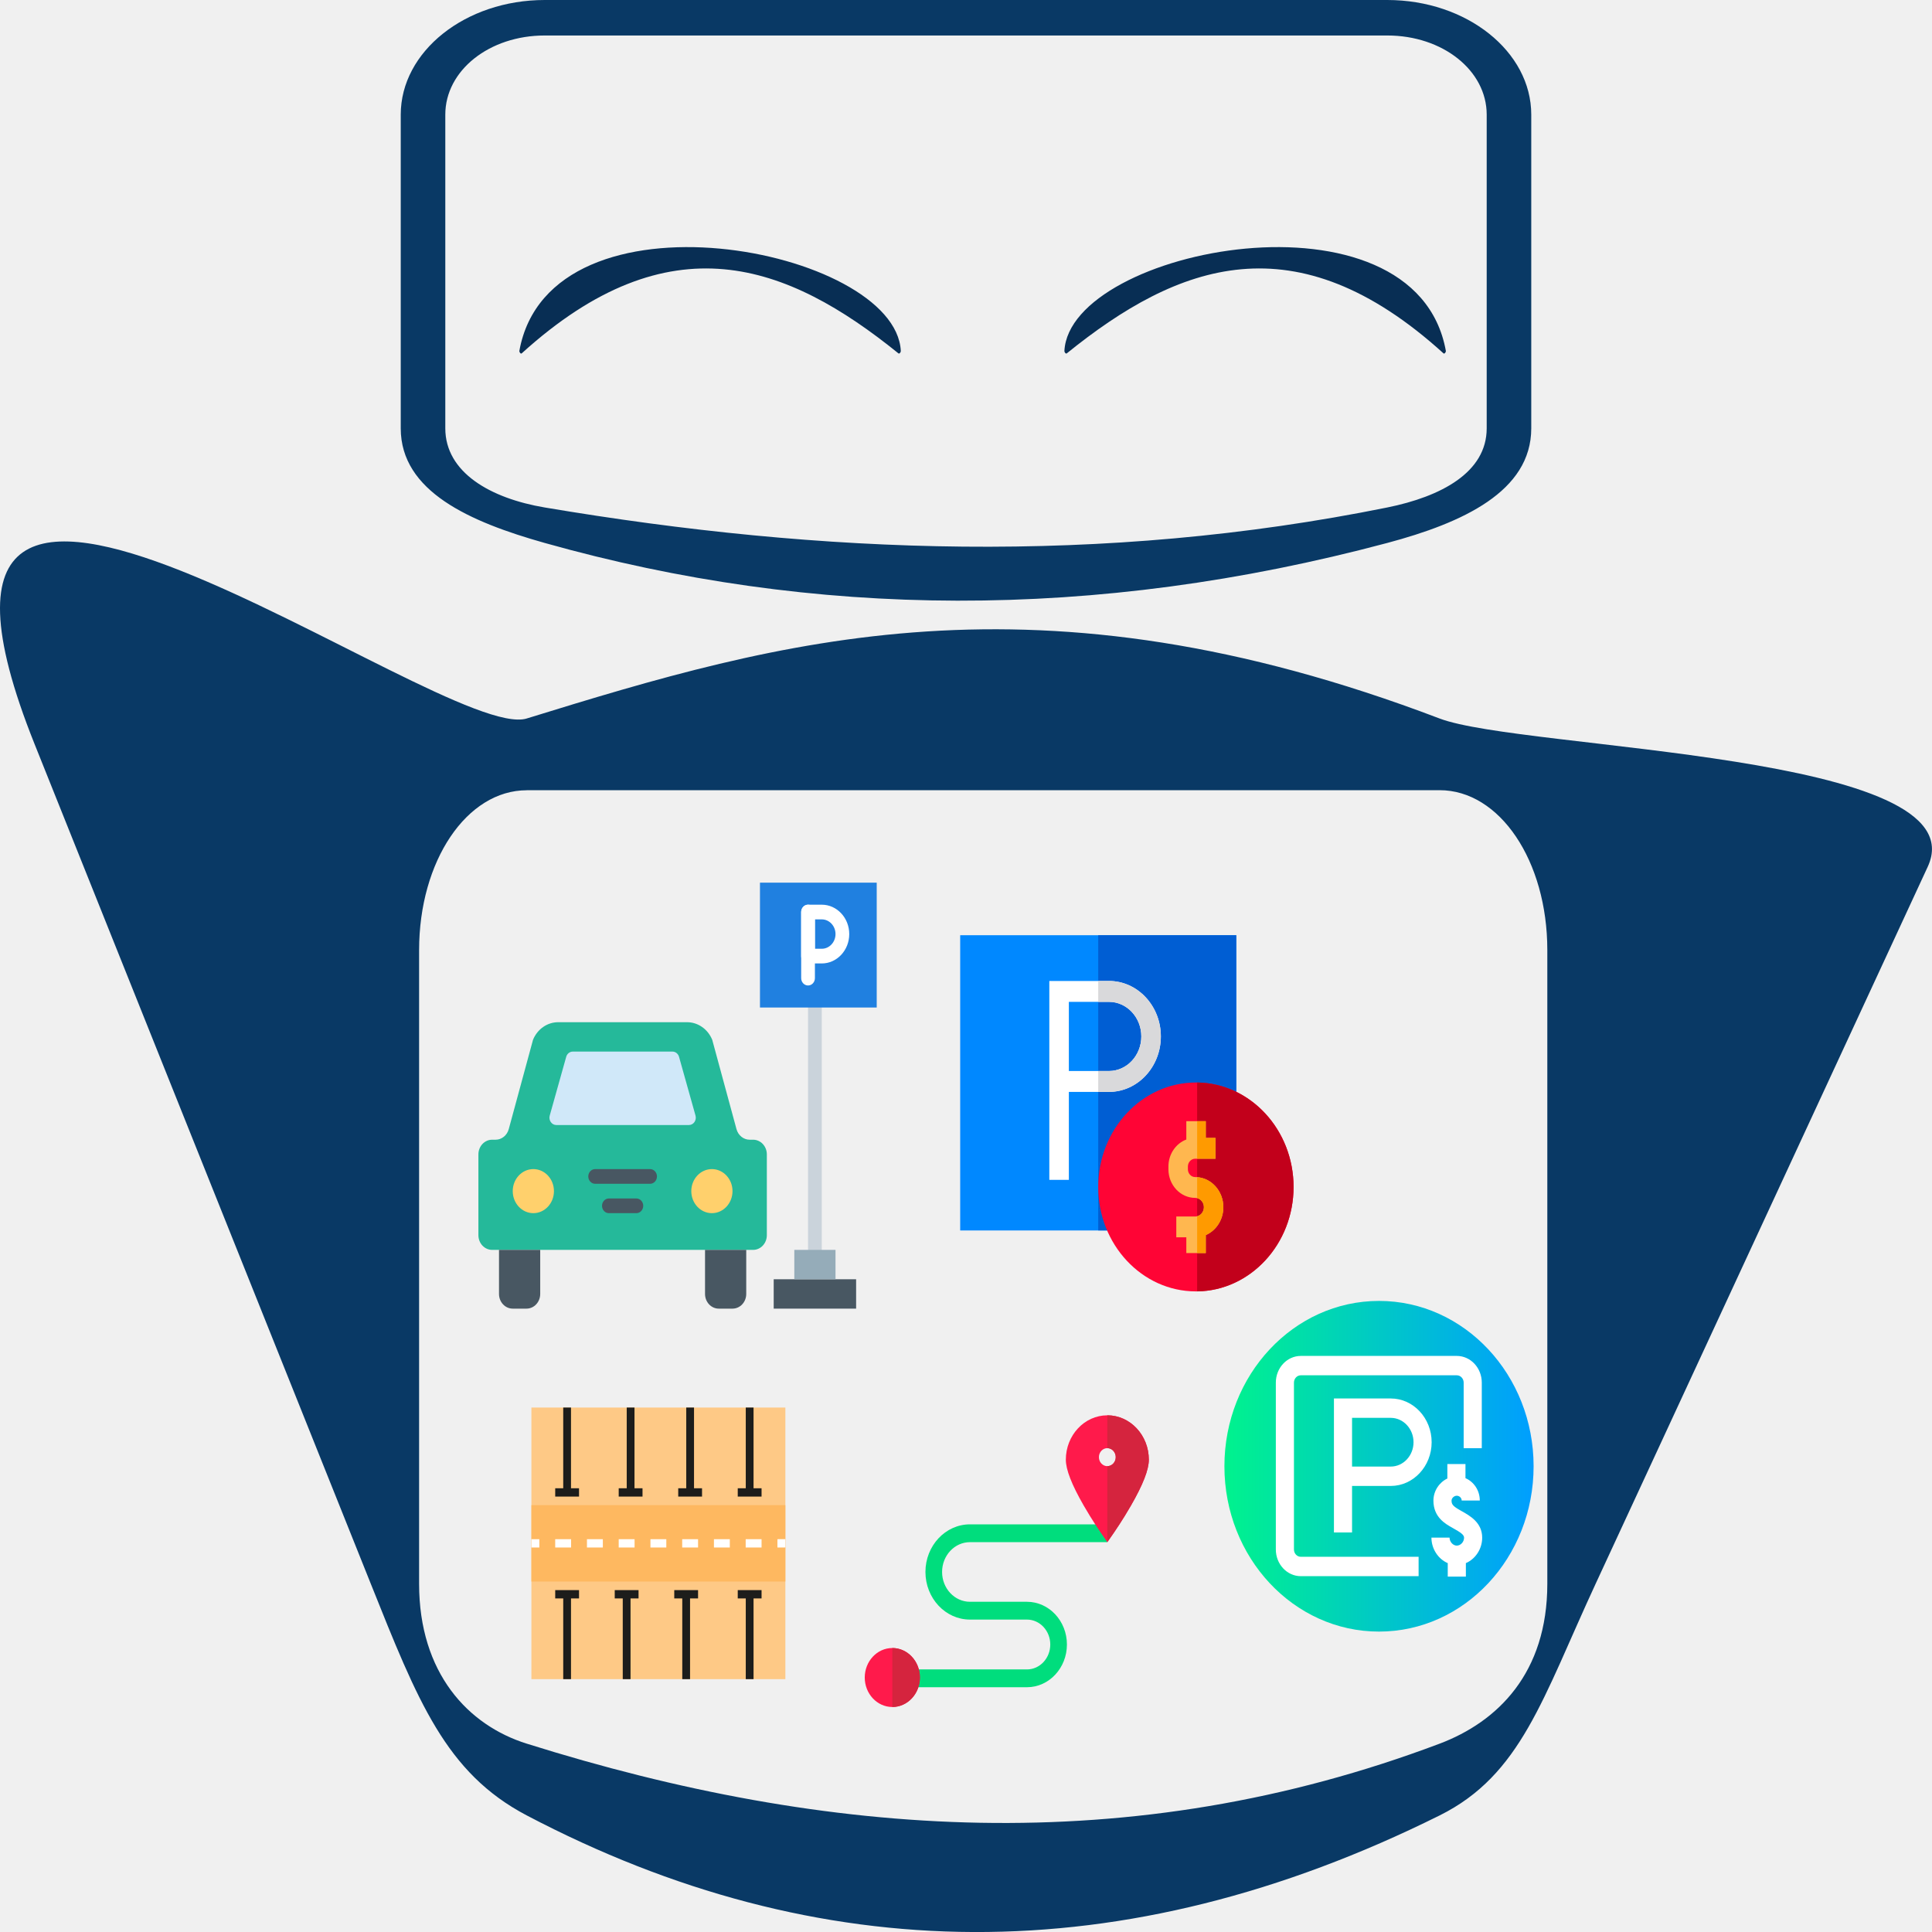
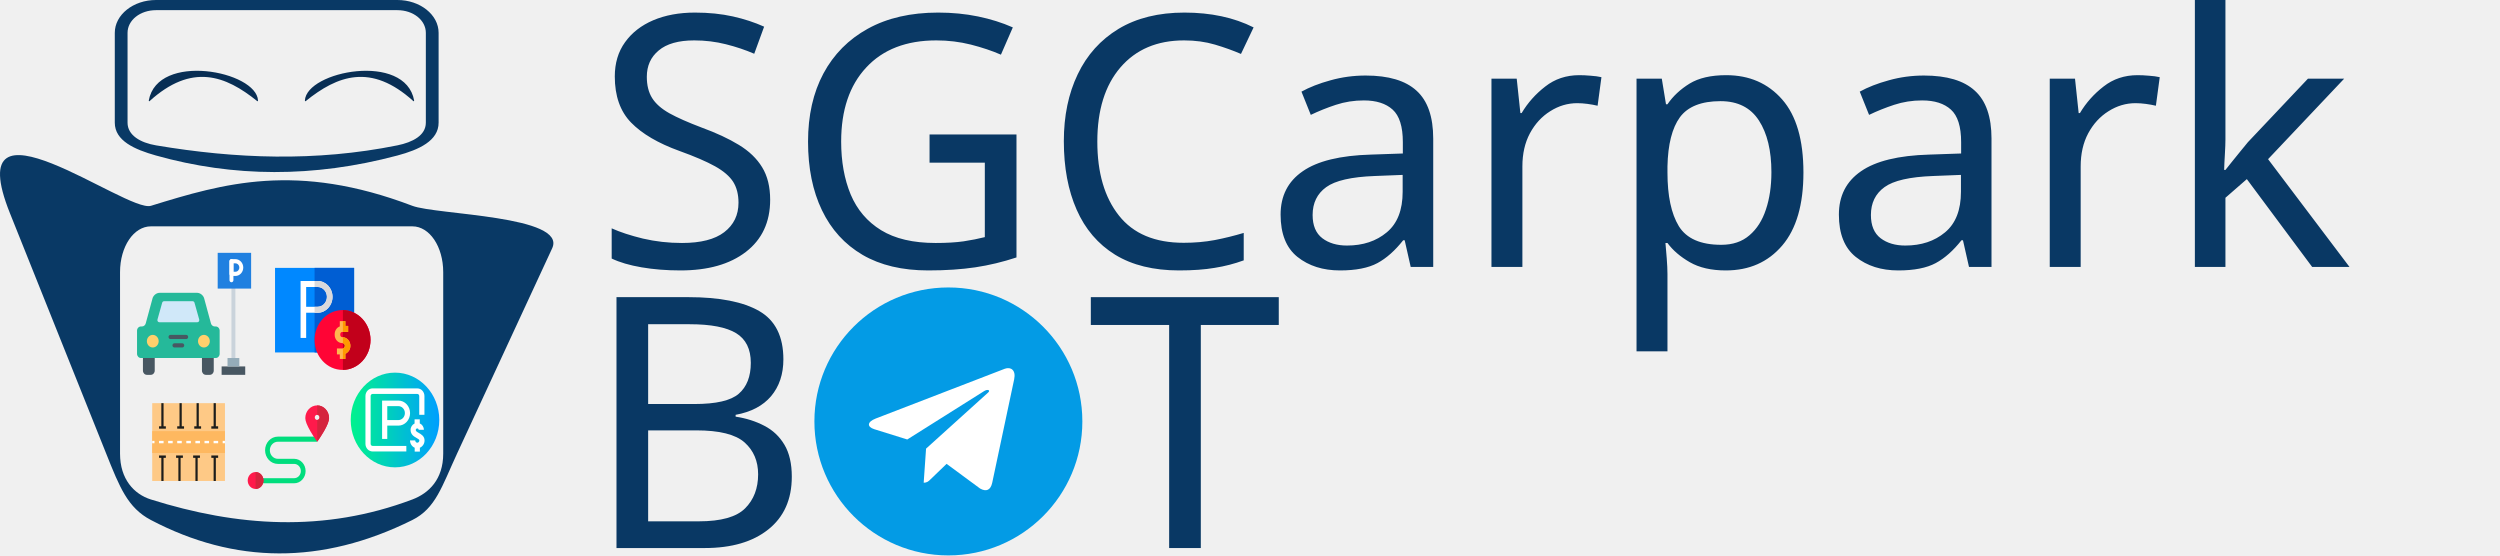
- <svg xmlns="http://www.w3.org/2000/svg" xmlns:xlink="http://www.w3.org/1999/xlink" height="27pt" viewBox="0 -15 27 27" width="27pt" version="1.1" id="svg40">
+ <svg xmlns="http://www.w3.org/2000/svg" xmlns:xlink="http://www.w3.org/1999/xlink" height="47.422pt" viewBox="0 -15 213.455 47.422" width="213.455pt" version="1.1" id="svg40">
  <defs id="defs44">
    <linearGradient id="a" gradientUnits="userSpaceOnUse" x1="0" x2="512" y1="256" y2="256">
      <stop offset="0" stop-color="#00f38d" id="stop1633" />
      <stop offset="1" stop-color="#009eff" id="stop1635" />
    </linearGradient>
    <linearGradient xlink:href="#a" id="linearGradient2486" gradientUnits="userSpaceOnUse" x1="0" y1="256" x2="512" y2="256" />
  </defs>
-   <path id="path2091" d="m 7.362,-4.959 c -1.177,0.363 -9.418,-5.986 -6.879,0.357 L 5.182,7.134 c 0.657,1.641 1.047,2.642 2.18,3.237 4.079,2.142 8.326,2.203 12.757,0 1.14,-0.567 1.439,-1.638 2.18,-3.237 l 4.641,-10.02 c 0.741,-1.599 -5.657,-1.63 -6.822,-2.073 -5.646,-2.149 -9.214,-1.094 -12.757,0 z m 0,1.002 h 12.757 c 0.84,0 1.505,0.988 1.505,2.235 v 8.855 c 0,1.247 -0.692,1.928 -1.505,2.235 -4.317,1.628 -8.557,1.32 -12.757,0 C 6.54,9.111 5.857,8.38 5.857,7.134 v -8.855 c 0,-1.247 0.666,-2.235 1.505,-2.235 z" style="color:#000000;font-style:normal;font-variant:normal;font-weight:normal;font-stretch:normal;font-size:medium;line-height:normal;font-family:sans-serif;font-variant-ligatures:normal;font-variant-position:normal;font-variant-caps:normal;font-variant-numeric:normal;font-variant-alternates:normal;font-feature-settings:normal;text-indent:0;text-align:start;text-decoration:none;text-decoration-line:none;text-decoration-style:solid;text-decoration-color:#000000;letter-spacing:normal;word-spacing:normal;text-transform:none;writing-mode:lr-tb;direction:ltr;text-orientation:mixed;dominant-baseline:auto;baseline-shift:baseline;text-anchor:start;white-space:normal;shape-padding:0;clip-rule:nonzero;display:inline;overflow:visible;visibility:visible;opacity:0.993;isolation:auto;mix-blend-mode:normal;color-interpolation:sRGB;color-interpolation-filters:linearRGB;solid-color:#000000;solid-opacity:1;vector-effect:none;fill:#083864;fill-opacity:1;fill-rule:nonzero;stroke:none;stroke-width:0.822;stroke-linecap:round;stroke-linejoin:miter;stroke-miterlimit:4;stroke-dasharray:none;stroke-dashoffset:0;stroke-opacity:1;paint-order:markers fill stroke;color-rendering:auto;image-rendering:auto;shape-rendering:auto;text-rendering:auto;enable-background:accumulate" />
-   <g id="g2300" transform="matrix(0.00843954,0,0,0.0090256,17.11132,3.18062)">
-     <path d="M 512,256 C 512,397.387 397.387,512 256,512 114.613,512 0,397.387 0,256 0,114.613 114.613,0 256,0 397.387,0 512,114.613 512,256 Z m 0,0" id="path2290" style="fill:url(#linearGradient2486)" />
-     <g id="g2298" style="fill:#ffffff">
-       <path d="M 115.152,384.832 V 126.512 c 0,-6.266 5.094,-11.359 11.359,-11.359 h 258.32 c 6.262,0 11.359,5.094 11.359,11.359 v 101.48 h 30 V 126.512 c 0,-22.809 -18.555,-41.359 -41.359,-41.359 H 126.512 c -22.809,0 -41.359,18.551 -41.359,41.359 v 258.32 c 0,22.805 18.551,41.359 41.359,41.359 h 195.055 v -30 H 126.512 c -6.266,0 -11.359,-5.098 -11.359,-11.359 z m 0,0" id="path2292" />
-       <path d="m 275.441,151.051 h -94.078 v 207.422 h 30 v -71.988 h 64.078 c 37.34,0 67.719,-30.379 67.719,-67.719 0,-37.336 -30.379,-67.715 -67.719,-67.715 z m 0,105.434 h -64.078 v -75.434 h 64.078 c 20.797,0 37.719,16.918 37.719,37.719 0,20.797 -16.922,37.715 -37.719,37.715 z m 0,0" id="path2294" />
-       <path d="m 426.848,366.621 c 0,-23.438 -20.109,-33.922 -34.793,-41.574 l -0.355,-0.184 c -12.676,-6.609 -15.59,-9.527 -15.59,-15.605 0,-3.914 4.207,-7.613 8.656,-7.613 4.406,0 8.129,3.391 8.129,7.406 h 30 c 0,-15.629 -9.82,-29.039 -23.723,-34.625 v -21.895 h -30 v 22.441 c -13.445,5.961 -23.062,19.258 -23.062,34.285 0,25.672 19.859,36.023 31.727,42.207 l 0.352,0.188 c 13.16,6.855 18.66,10.453 18.66,14.969 0,6.531 -5.645,12.262 -12.082,12.262 -6.254,0 -11.953,-5.918 -11.953,-12.414 h -30 c 0,17.703 11.398,33.277 27.02,39.512 v 20.871 h 30 v -20.895 c 15.625,-6.234 27.016,-21.73 27.016,-39.336 z m 0,0" id="path2296" />
+   <g id="g1059" transform="translate(-3.961304,20.25)">
+     <path style="color:#000000;font-style:normal;font-variant:normal;font-weight:normal;font-stretch:normal;font-size:medium;line-height:normal;font-family:sans-serif;font-variant-ligatures:normal;font-variant-position:normal;font-variant-caps:normal;font-variant-numeric:normal;font-variant-alternates:normal;font-feature-settings:normal;text-indent:0;text-align:start;text-decoration:none;text-decoration-line:none;text-decoration-style:solid;text-decoration-color:#000000;letter-spacing:normal;word-spacing:normal;text-transform:none;writing-mode:lr-tb;direction:ltr;text-orientation:mixed;dominant-baseline:auto;baseline-shift:baseline;text-anchor:start;white-space:normal;shape-padding:0;clip-rule:nonzero;display:inline;overflow:visible;visibility:visible;opacity:0.993;isolation:auto;mix-blend-mode:normal;color-interpolation:sRGB;color-interpolation-filters:linearRGB;solid-color:#000000;solid-opacity:1;vector-effect:none;fill:#083864;fill-opacity:1;fill-rule:nonzero;stroke:none;stroke-width:1.439;stroke-linecap:round;stroke-linejoin:miter;stroke-miterlimit:4;stroke-dasharray:none;stroke-dashoffset:0;stroke-opacity:1;paint-order:markers fill stroke;color-rendering:auto;image-rendering:auto;shape-rendering:auto;text-rendering:auto;enable-background:accumulate" d="M 16.845,-17.678 C 14.786,-17.042 0.363,-28.153 4.807,-17.053 L 13.03,3.484 c 1.149,2.871 1.832,4.624 3.815,5.665 7.139,3.748 14.571,3.856 22.324,0 1.994,-0.992 2.519,-2.866 3.815,-5.665 l 8.123,-17.534 c 1.296,-2.798 -9.9,-2.852 -11.938,-3.627 -9.88,-3.76 -16.125,-1.915 -22.324,0 z m 0,1.753 h 22.324 c 1.47,0 2.635,1.729 2.635,3.911 V 3.484 c 0,2.182 -1.21,3.374 -2.635,3.912 -7.554,2.849 -14.974,2.31 -22.324,0 -1.438,-0.452 -2.635,-1.73 -2.635,-3.912 V -12.013 c 0,-2.182 1.165,-3.911 2.635,-3.911 z" id="path2091" />
+     <g transform="matrix(0.01476919,0,0,0.0157948,33.90612,-3.433917)" id="g2300">
+       <path style="fill:url(#linearGradient2486)" id="path2290" d="M 512,256 C 512,397.387 397.387,512 256,512 114.613,512 0,397.387 0,256 0,114.613 114.613,0 256,0 397.387,0 512,114.613 512,256 Z m 0,0" />
+       <g style="fill:#ffffff" id="g2298">
+         <path id="path2292" d="M 115.152,384.832 V 126.512 c 0,-6.266 5.094,-11.359 11.359,-11.359 h 258.32 c 6.262,0 11.359,5.094 11.359,11.359 v 101.48 h 30 V 126.512 c 0,-22.809 -18.555,-41.359 -41.359,-41.359 H 126.512 c -22.809,0 -41.359,18.551 -41.359,41.359 v 258.32 c 0,22.805 18.551,41.359 41.359,41.359 h 195.055 v -30 H 126.512 c -6.266,0 -11.359,-5.098 -11.359,-11.359 z m 0,0" />
+         <path id="path2294" d="m 275.441,151.051 h -94.078 v 207.422 h 30 v -71.988 h 64.078 c 37.34,0 67.719,-30.379 67.719,-67.719 0,-37.336 -30.379,-67.715 -67.719,-67.715 z m 0,105.434 h -64.078 v -75.434 h 64.078 c 20.797,0 37.719,16.918 37.719,37.719 0,20.797 -16.922,37.715 -37.719,37.715 z m 0,0" />
+         <path id="path2296" d="m 426.848,366.621 c 0,-23.438 -20.109,-33.922 -34.793,-41.574 l -0.355,-0.184 c -12.676,-6.609 -15.59,-9.527 -15.59,-15.605 0,-3.914 4.207,-7.613 8.656,-7.613 4.406,0 8.129,3.391 8.129,7.406 h 30 c 0,-15.629 -9.82,-29.039 -23.723,-34.625 v -21.895 h -30 v 22.441 c -13.445,5.961 -23.062,19.258 -23.062,34.285 0,25.672 19.859,36.023 31.727,42.207 l 0.352,0.188 c 13.16,6.855 18.66,10.453 18.66,14.969 0,6.531 -5.645,12.262 -12.082,12.262 -6.254,0 -11.953,-5.918 -11.953,-12.414 h -30 c 0,17.703 11.398,33.277 27.02,39.512 v 20.871 h 30 v -20.895 c 15.625,-6.234 27.016,-21.73 27.016,-39.336 z m 0,0" />
+       </g>
+     </g>
+     <g id="g2338" transform="matrix(0.01935439,0,0,0.02069841,15.66132,-13.66324)">
+       <path id="path2302" d="m 425.222,442.576 c -4.799,0 -8.678,-3.879 -8.678,-8.678 V 147.525 c 0,-4.799 3.879,-8.678 8.678,-8.678 4.799,0 8.678,3.879 8.678,8.678 v 286.373 c 0,4.799 -3.879,8.678 -8.678,8.678 z" style="fill:#cad3db" />
+       <path id="path2304" d="m 347.12,303.729 h -4.322 c -7.723,0 -14.518,-5.103 -16.67,-12.514 L 295.477,185.682 c -5.528,-12.635 -18.015,-20.801 -31.805,-20.801 H 100.805 c -13.789,0 -26.277,8.166 -31.805,20.801 L 38.35,291.215 c -2.152,7.411 -8.947,12.514 -16.67,12.514 h -4.322 c -9.589,0 -17.356,7.767 -17.356,17.356 v 95.458 c 0,9.589 7.767,17.356 17.356,17.356 H 347.12 c 9.589,0 17.356,-7.767 17.356,-17.356 v -95.458 c 0,-9.589 -7.766,-17.356 -17.356,-17.356" style="fill:#25b99a" />
+       <g id="g2310">
+         <path id="path2306" d="M 60.748,503.322 H 43.392 c -9.589,0 -17.356,-7.767 -17.356,-17.356 v -52.068 h 52.068 v 52.068 c -0.001,9.589 -7.767,17.356 -17.356,17.356" style="fill:#485762" />
+         <path id="path2308" d="M 321.086,503.322 H 303.73 c -9.589,0 -17.356,-7.767 -17.356,-17.356 v -52.068 h 52.068 v 52.068 c 0,9.589 -7.766,17.356 -17.356,17.356" style="fill:#485762" />
+       </g>
+       <g id="g2316">
+         <path id="path2312" d="m 95.459,364.475 c 0,14.379 -11.655,26.034 -26.034,26.034 -14.379,0 -26.034,-11.655 -26.034,-26.034 0,-14.379 11.655,-26.034 26.034,-26.034 14.379,0 26.034,11.654 26.034,26.034" style="fill:#ffd06c" />
+         <path id="path2314" d="m 321.086,364.475 c 0,14.379 -11.655,26.034 -26.034,26.034 -14.379,0 -26.034,-11.655 -26.034,-26.034 0,-14.379 11.655,-26.034 26.034,-26.034 14.38,0 26.034,11.654 26.034,26.034" style="fill:#ffd06c" />
+       </g>
+       <g id="g2322">
+         <path id="path2318" d="m 199.595,390.508 h -34.712 c -4.799,0 -8.678,-3.879 -8.678,-8.678 0,-4.799 3.879,-8.678 8.678,-8.678 h 34.712 c 4.799,0 8.678,3.879 8.678,8.678 0,4.799 -3.879,8.678 -8.678,8.678" style="fill:#485762" />
+         <path id="path2320" d="m 216.951,355.797 h -69.424 c -4.799,0 -8.678,-3.879 -8.678,-8.678 0,-4.799 3.879,-8.678 8.678,-8.678 h 69.424 c 4.799,0 8.678,3.879 8.678,8.678 0,4.799 -3.879,8.678 -8.678,8.678" style="fill:#485762" />
+       </g>
+       <path id="path2324" d="M 266.033,286.373 H 98.445 c -5.814,0 -9.98,-5.606 -8.313,-11.169 l 20.827,-69.424 c 1.102,-3.671 4.478,-6.187 8.313,-6.187 h 125.935 c 3.836,0 7.211,2.517 8.313,6.187 l 20.827,69.424 c 1.666,5.563 -2.499,11.169 -8.314,11.169" style="fill:#d0e8f9" />
+       <polygon id="polygon2326" points="373.151,503.322 477.286,503.322 477.286,468.61 373.151,468.61 " style="fill:#485762" />
+       <polygon id="polygon2328" points="399.185,468.61 451.253,468.61 451.253,433.898 399.185,433.898 " style="fill:#95acb9" />
+       <polygon id="polygon2330" points="355.795,147.525 503.32,147.525 503.32,0 355.795,0 " style="fill:#2080e0" />
+       <g id="g2336">
+         <path id="path2332" d="m 416.544,121.492 c -4.799,0 -8.678,-3.879 -8.678,-8.678 V 34.712 c 0,-4.799 3.879,-8.678 8.678,-8.678 4.799,0 8.678,3.879 8.678,8.678 v 78.102 c 0,4.798 -3.879,8.678 -8.678,8.678" style="fill:#ffffff" />
+         <path id="path2334" d="m 425.222,78.102 h 8.678 c 9.572,0 17.356,-7.784 17.356,-17.356 0,-9.572 -7.784,-17.356 -17.356,-17.356 h -8.678 z m 8.678,17.356 h -17.356 c -4.799,0 -8.678,-3.879 -8.678,-8.678 V 34.712 c 0,-4.799 3.879,-8.678 8.678,-8.678 H 433.9 c 19.144,0 34.712,15.568 34.712,34.712 0,19.144 -15.568,34.712 -34.712,34.712 z" style="fill:#ffffff" />
+       </g>
+     </g>
+     <g id="g2382" transform="matrix(0.01213168,0,0,0.01297415,16.95759,-0.8263289)">
+       <rect y="0.003" style="fill:#fec986" width="511.973" height="511.973" id="rect2340" x="0" />
+       <rect y="183.992" style="fill:#feb860" width="511.973" height="143.993" id="rect2342" x="0" />
+       <g id="g2360">
+         <polygon style="fill:#1d1d1b" points="415.981,344.151 415.981,359.824 432.143,359.824 432.143,511.98 447.816,511.98 447.816,359.824 463.979,359.824 463.979,344.151 " id="polygon2344" />
+         <polygon style="fill:#1d1d1b" points="304.149,359.824 304.149,511.98 319.822,511.98 319.822,359.824 335.984,359.824 335.984,344.151 287.986,344.151 287.986,359.824 " id="polygon2346" />
+         <polygon style="fill:#1d1d1b" points="184.155,359.824 184.155,511.98 199.828,511.98 199.828,359.824 215.99,359.824 215.99,344.151 167.992,344.151 167.992,359.824 " id="polygon2348" />
+         <polygon style="fill:#1d1d1b" points="64.16,359.824 64.16,511.98 79.833,511.98 79.833,359.824 95.996,359.824 95.996,344.151 47.998,344.151 47.998,359.824 " id="polygon2350" />
+         <polygon style="fill:#1d1d1b" points="64.16,0.003 64.16,152.16 47.998,152.16 47.998,167.833 95.996,167.833 95.996,152.16 79.833,152.16 79.833,0.003 " id="polygon2352" />
+         <polygon style="fill:#1d1d1b" points="192.154,0.003 192.154,152.16 175.992,152.16 175.992,167.833 223.99,167.833 223.99,152.16 207.827,152.16 207.827,0.003 " id="polygon2354" />
+         <polygon style="fill:#1d1d1b" points="312.149,0.003 312.149,152.16 295.986,152.16 295.986,167.833 343.984,167.833 343.984,152.16 327.822,152.16 327.822,0.003 " id="polygon2356" />
+         <polygon style="fill:#1d1d1b" points="447.816,152.16 447.816,0.003 432.143,0.003 432.143,152.16 415.981,152.16 415.981,167.833 463.978,167.833 463.978,152.16 " id="polygon2358" />
+       </g>
+       <g id="g2380">
+         <rect y="248.158" style="fill:#ffffff" width="15.999" height="15.673" id="rect2362" x="0" />
+         <rect x="47.998" y="248.158" style="fill:#ffffff" width="31.999" height="15.673" id="rect2364" />
+         <rect x="111.999" y="248.158" style="fill:#ffffff" width="31.999" height="15.673" id="rect2366" />
+         <rect x="175.997" y="248.158" style="fill:#ffffff" width="31.999" height="15.673" id="rect2368" />
+         <rect x="239.984" y="248.158" style="fill:#ffffff" width="31.999" height="15.673" id="rect2370" />
+         <rect x="303.982" y="248.158" style="fill:#ffffff" width="31.999" height="15.673" id="rect2372" />
+         <rect x="367.98" y="248.158" style="fill:#ffffff" width="31.999" height="15.673" id="rect2374" />
+         <rect x="431.978" y="248.158" style="fill:#ffffff" width="31.999" height="15.673" id="rect2376" />
+         <rect x="496.125" y="247.964" transform="matrix(-0.0029,-1,1,-0.0029,249.461,760.6649)" style="fill:#ffffff" width="15.673" height="15.999" id="rect2378" />
+       </g>
+     </g>
+     <g id="g2434" transform="matrix(0.01592411,0,0,0.01702992,27.4441,-12.38207)">
+       <rect y="0.25" style="fill:#0088ff" width="424" height="424" id="rect2384" x="0" />
+       <rect x="212" y="0.25" style="fill:#005ed3" width="212" height="424" id="rect2386" />
+       <path style="fill:#ffffff" d="M 228.54,65.95 H 136.9 v 285.6 h 30 v -126.3 h 61.64 c 43.92,0 79.65,-35.73 79.65,-79.65 0,-43.92 -35.73,-79.65 -79.65,-79.65 z m 0,129.3 H 166.9 v -99.3 h 61.64 c 27.38,0 49.65,22.27 49.65,49.65 0,27.38 -22.27,49.65 -49.65,49.65 z" id="path2388" />
+       <path style="fill:#d9d9db" d="m 308.19,145.6 c 0,43.92 -35.73,79.65 -79.65,79.65 H 212 v -30 h 16.54 c 27.38,0 49.65,-22.27 49.65,-49.65 0,-27.38 -22.27,-49.65 -49.65,-49.65 H 212 v -30 h 16.54 c 43.92,0 79.65,35.73 79.65,79.65 z" id="path2390" />
+       <path style="fill:#ff0435" d="m 512,361.75 c 0,82.077 -66.249,148.963 -148.086,149.99 -0.638,0.01 -1.276,0.01 -1.914,0.01 -82.714,0 -150,-67.286 -150,-150 0,-82.714 67.286,-150 150,-150 0.638,0 1.276,0 1.914,0.01 C 445.751,212.787 512,279.673 512,361.75 Z" id="path2392" />
+       <path style="fill:#c2001b" d="m 512,361.75 c 0,82.077 -66.249,148.963 -148.086,149.99 V 211.76 C 445.751,212.787 512,279.673 512,361.75 Z" id="path2394" />
+       <path style="fill:#ffb74f" d="m 404.189,390.833 c 0,18.1 -11.173,33.628 -26.99,40.066 v 25.804 h -29.9 V 434.088 H 331.9 v -29.9 h 29.043 c 1.027,0 2.013,-0.12 2.97,-0.339 5.93,-1.355 10.376,-6.678 10.376,-13.017 0,-6.339 -4.445,-11.661 -10.376,-13.007 -0.957,-0.219 -1.943,-0.339 -2.97,-0.339 -22.684,0 -41.133,-18.458 -41.133,-41.143 v -3.887 c 0,-17.9 11.492,-33.16 27.488,-38.801 v -26.332 h 29.9 v 24 h 14.9 v 29.9 h -31.156 c -6.199,0 -11.233,5.033 -11.233,11.233 v 3.887 c 0,6.199 5.033,11.242 11.233,11.242 0.997,0 1.993,0.03 2.97,0.109 22.467,1.528 40.277,20.285 40.277,43.139 z" id="path2396" />
+       <g id="g2402">
+         <polygon style="fill:#ff9a00" points="392.1,291.325 392.1,321.225 363.914,321.225 363.914,267.325 377.199,267.325 377.199,291.325 " id="polygon2398" />
+         <path style="fill:#ff9a00" d="m 404.189,390.833 c 0,18.1 -11.173,33.628 -26.99,40.066 v 25.804 H 363.913 V 403.85 c 5.93,-1.355 10.376,-6.678 10.376,-13.017 0,-6.339 -4.445,-11.661 -10.376,-13.007 v -30.13 c 22.466,1.526 40.276,20.283 40.276,43.137 z" id="path2400" />
+       </g>
+       <g id="g2404" />
+       <g id="g2406" />
+       <g id="g2408" />
+       <g id="g2410" />
+       <g id="g2412" />
+       <g id="g2414" />
+       <g id="g2416" />
+       <g id="g2418" />
+       <g id="g2420" />
+       <g id="g2422" />
+       <g id="g2424" />
+       <g id="g2426" />
+       <g id="g2428" />
+       <g id="g2430" />
+       <g id="g2432" />
+     </g>
+     <g id="g2476" transform="matrix(0.01356974,0,0,0.01451207,25.11004,-0.7845564)">
+       <path style="fill:#00dd7d" d="M 292.377,468.453 H 84.405 v -30 h 207.972 c 23.157,0 41.997,-18.84 41.997,-41.998 0,-23.157 -18.84,-41.997 -41.997,-41.997 H 189.632 c -44.248,0 -80.247,-35.998 -80.247,-80.246 0,-44.248 35.999,-80.247 80.247,-80.247 h 247.574 v 30 H 189.632 c -27.706,0 -50.247,22.541 -50.247,50.247 0,27.706 22.54,50.246 50.247,50.246 h 102.745 c 39.699,0 71.997,32.298 71.997,71.997 0,39.7 -32.298,71.998 -71.997,71.998 z" id="path2436" />
+       <path style="fill:#ff1a4b" d="m 99.41,452.085 c 0,27.4 -22.3,49.7 -49.71,49.7 -27.41,0 -49.7,-22.3 -49.7,-49.7 0,-27.41 22.29,-49.71 49.7,-49.71 27.41,0 49.71,22.3 49.71,49.71 z" id="path2438" />
+       <path style="fill:#d5243e" d="m 99.41,452.085 c 0,27.4 -22.3,49.7 -49.71,49.7 v -99.41 c 27.41,0 49.71,22.3 49.71,49.71 z" id="path2440" />
+       <path style="fill:#ff1a4b" d="m 437.21,10.215 c -41.24,0 -74.79,33.55 -74.79,74.79 0,16.74 10.5,41.97 32.11,77.12 15.12,24.58 30,44.72 30.62,45.57 l 12.06,16.28 12.05,-16.28 c 0.63,-0.85 15.51,-20.99 30.62,-45.57 21.61,-35.15 32.12,-60.38 32.12,-77.12 0,-41.24 -33.55,-74.79 -74.79,-74.79 z m 0,85.67 c -8.38,0 -15.17,-6.79 -15.17,-15.17 0,-8.38 6.79,-15.17 15.17,-15.17 8.37,0 15.16,6.79 15.16,15.17 0,8.38 -6.79,15.17 -15.16,15.17 z" id="path2442" />
+       <path style="fill:#d5243e" d="m 512,85.005 c 0,16.74 -10.51,41.97 -32.12,77.12 -15.11,24.58 -29.99,44.72 -30.62,45.57 l -12.05,16.28 V 95.885 c 8.37,0 15.16,-6.79 15.16,-15.17 0,-8.38 -6.79,-15.17 -15.16,-15.17 v -55.33 c 41.24,0 74.79,33.55 74.79,74.79 z" id="path2444" />
+       <g id="g2446" />
+       <g id="g2448" />
+       <g id="g2450" />
+       <g id="g2452" />
+       <g id="g2454" />
+       <g id="g2456" />
+       <g id="g2458" />
+       <g id="g2460" />
+       <g id="g2462" />
+       <g id="g2464" />
+       <g id="g2466" />
+       <g id="g2468" />
+       <g id="g2470" />
+       <g id="g2472" />
+       <g id="g2474" />
+     </g>
+     <g id="g2484" transform="matrix(0.09620222,0,0,0.07660046,-26.58609,20.80992)">
+       <path style="color:#000000;font-style:normal;font-variant:normal;font-weight:normal;font-stretch:normal;font-size:medium;line-height:normal;font-family:sans-serif;font-variant-ligatures:normal;font-variant-position:normal;font-variant-caps:normal;font-variant-numeric:normal;font-variant-alternates:normal;font-feature-settings:normal;text-indent:0;text-align:start;text-decoration:none;text-decoration-line:none;text-decoration-style:solid;text-decoration-color:#000000;letter-spacing:normal;word-spacing:normal;text-transform:none;writing-mode:lr-tb;direction:ltr;text-orientation:mixed;dominant-baseline:auto;baseline-shift:baseline;text-anchor:start;white-space:normal;shape-padding:0;clip-rule:nonzero;display:inline;overflow:visible;visibility:visible;opacity:0.993;isolation:auto;mix-blend-mode:normal;color-interpolation:sRGB;color-interpolation-filters:linearRGB;solid-color:#000000;solid-opacity:1;vector-effect:none;fill:#083864;fill-opacity:1;fill-rule:nonzero;stroke:none;stroke-width:11.329;stroke-linecap:round;stroke-linejoin:miter;stroke-miterlimit:4;stroke-dasharray:none;stroke-dashoffset:0;stroke-opacity:1;paint-order:markers fill stroke;color-rendering:auto;image-rendering:auto;shape-rendering:auto;text-rendering:auto;enable-background:accumulate" d="m 456.015,-731.848 c -20.181,0 -36.605,16.424 -36.605,36.605 v 100.141 c 0,20.181 17.579,29.878 36.605,36.605 68.49,24.219 139.803,24.917 214.189,0 19.136,-6.41 36.605,-16.424 36.605,-36.605 V -695.243 c 0,-20.181 -16.424,-36.605 -36.605,-36.605 z m 0,11.33 h 214.189 c 14.101,0 25.277,11.175 25.277,25.275 v 100.141 c 0,14.101 -11.61,21.806 -25.277,25.277 -72.479,18.41 -143.671,14.927 -214.189,0 -13.795,-2.92 -25.277,-11.176 -25.277,-25.277 V -695.243 c 0,-14.101 11.177,-25.275 25.277,-25.275 z" id="path2478" />
+       <path id="path2480" d="m 588.73,-619.027 c 28.277,-28.716 58.134,-42.895 95.771,0 0.227,0.258 0.604,-0.332 0.604,-0.745 -7.769,-54.339 -95.716,-32.862 -96.979,0 0,0.413 0.363,0.989 0.604,0.745 z" style="opacity:0.993;fill:#072d53;fill-opacity:1;stroke:none;stroke-width:10.252;stroke-linecap:round;stroke-linejoin:miter;stroke-miterlimit:4;stroke-dasharray:none;stroke-dashoffset:0;stroke-opacity:1;paint-order:markers fill stroke" />
+       <path style="opacity:0.993;fill:#072d53;fill-opacity:1;stroke:none;stroke-width:10.252;stroke-linecap:round;stroke-linejoin:miter;stroke-miterlimit:4;stroke-dasharray:none;stroke-dashoffset:0;stroke-opacity:1;paint-order:markers fill stroke" d="m 545.932,-619.027 c -28.277,-28.716 -58.134,-42.895 -95.771,0 -0.227,0.258 -0.604,-0.332 -0.604,-0.745 7.769,-54.339 95.716,-32.862 96.979,0 0,0.413 -0.363,0.989 -0.604,0.745 z" id="path2482" />
    </g>
  </g>
-   <g transform="matrix(0.01105965,0,0,0.01182766,6.685722,-2.66471)" id="g2338">
-     <path style="fill:#cad3db" d="m 425.222,442.576 c -4.799,0 -8.678,-3.879 -8.678,-8.678 V 147.525 c 0,-4.799 3.879,-8.678 8.678,-8.678 4.799,0 8.678,3.879 8.678,8.678 v 286.373 c 0,4.799 -3.879,8.678 -8.678,8.678 z" id="path2302" />
-     <path style="fill:#25b99a" d="m 347.12,303.729 h -4.322 c -7.723,0 -14.518,-5.103 -16.67,-12.514 L 295.477,185.682 c -5.528,-12.635 -18.015,-20.801 -31.805,-20.801 H 100.805 c -13.789,0 -26.277,8.166 -31.805,20.801 L 38.35,291.215 c -2.152,7.411 -8.947,12.514 -16.67,12.514 h -4.322 c -9.589,0 -17.356,7.767 -17.356,17.356 v 95.458 c 0,9.589 7.767,17.356 17.356,17.356 H 347.12 c 9.589,0 17.356,-7.767 17.356,-17.356 v -95.458 c 0,-9.589 -7.766,-17.356 -17.356,-17.356" id="path2304" />
-     <g id="g2310">
-       <path style="fill:#485762" d="M 60.748,503.322 H 43.392 c -9.589,0 -17.356,-7.767 -17.356,-17.356 v -52.068 h 52.068 v 52.068 c -0.001,9.589 -7.767,17.356 -17.356,17.356" id="path2306" />
-       <path style="fill:#485762" d="M 321.086,503.322 H 303.73 c -9.589,0 -17.356,-7.767 -17.356,-17.356 v -52.068 h 52.068 v 52.068 c 0,9.589 -7.766,17.356 -17.356,17.356" id="path2308" />
-     </g>
-     <g id="g2316">
-       <path style="fill:#ffd06c" d="m 95.459,364.475 c 0,14.379 -11.655,26.034 -26.034,26.034 -14.379,0 -26.034,-11.655 -26.034,-26.034 0,-14.379 11.655,-26.034 26.034,-26.034 14.379,0 26.034,11.654 26.034,26.034" id="path2312" />
-       <path style="fill:#ffd06c" d="m 321.086,364.475 c 0,14.379 -11.655,26.034 -26.034,26.034 -14.379,0 -26.034,-11.655 -26.034,-26.034 0,-14.379 11.655,-26.034 26.034,-26.034 14.38,0 26.034,11.654 26.034,26.034" id="path2314" />
-     </g>
-     <g id="g2322">
-       <path style="fill:#485762" d="m 199.595,390.508 h -34.712 c -4.799,0 -8.678,-3.879 -8.678,-8.678 0,-4.799 3.879,-8.678 8.678,-8.678 h 34.712 c 4.799,0 8.678,3.879 8.678,8.678 0,4.799 -3.879,8.678 -8.678,8.678" id="path2318" />
-       <path style="fill:#485762" d="m 216.951,355.797 h -69.424 c -4.799,0 -8.678,-3.879 -8.678,-8.678 0,-4.799 3.879,-8.678 8.678,-8.678 h 69.424 c 4.799,0 8.678,3.879 8.678,8.678 0,4.799 -3.879,8.678 -8.678,8.678" id="path2320" />
-     </g>
-     <path style="fill:#d0e8f9" d="M 266.033,286.373 H 98.445 c -5.814,0 -9.98,-5.606 -8.313,-11.169 l 20.827,-69.424 c 1.102,-3.671 4.478,-6.187 8.313,-6.187 h 125.935 c 3.836,0 7.211,2.517 8.313,6.187 l 20.827,69.424 c 1.666,5.563 -2.499,11.169 -8.314,11.169" id="path2324" />
-     <polygon style="fill:#485762" points="373.151,503.322 477.286,503.322 477.286,468.61 373.151,468.61 " id="polygon2326" />
-     <polygon style="fill:#95acb9" points="399.185,468.61 451.253,468.61 451.253,433.898 399.185,433.898 " id="polygon2328" />
-     <polygon style="fill:#2080e0" points="355.795,147.525 503.32,147.525 503.32,0 355.795,0 " id="polygon2330" />
-     <g id="g2336">
-       <path style="fill:#ffffff" d="m 416.544,121.492 c -4.799,0 -8.678,-3.879 -8.678,-8.678 V 34.712 c 0,-4.799 3.879,-8.678 8.678,-8.678 4.799,0 8.678,3.879 8.678,8.678 v 78.102 c 0,4.798 -3.879,8.678 -8.678,8.678" id="path2332" />
-       <path style="fill:#ffffff" d="m 425.222,78.102 h 8.678 c 9.572,0 17.356,-7.784 17.356,-17.356 0,-9.572 -7.784,-17.356 -17.356,-17.356 h -8.678 z m 8.678,17.356 h -17.356 c -4.799,0 -8.678,-3.879 -8.678,-8.678 V 34.712 c 0,-4.799 3.879,-8.678 8.678,-8.678 H 433.9 c 19.144,0 34.712,15.568 34.712,34.712 0,19.144 -15.568,34.712 -34.712,34.712 z" id="path2334" />
-     </g>
+   <text id="text919" y="7.793" x="50.697" style="font-style:normal;font-variant:normal;font-weight:normal;font-stretch:normal;font-size:30px;line-height:1.25;font-family:sans-serif;-inkscape-font-specification:'sans-serif, Normal';font-variant-ligatures:normal;font-variant-caps:normal;font-variant-numeric:normal;font-feature-settings:normal;text-align:start;letter-spacing:0px;word-spacing:0px;writing-mode:lr-tb;text-anchor:start;fill:#083864;fill-opacity:0.996;stroke:none;stroke-width:0.75" xml:space="preserve">
+     <tspan id="tspan1089" x="50.697" y="7.793">SGCarpark</tspan>
+   </text>
+   <g transform="matrix(0.2661003,0,0,0.2661003,6.974792,-0.9293914)" id="g937">
+     <circle id="circle947" r="42.988" cy="82.346" cx="278.089" style="fill:#039be5;stroke-width:3.582" />
+     <path id="path949" d="m 254.771,81.415 41.448,-15.981 c 1.924,-0.695 3.604,0.469 2.981,3.378 l 0.004,-0.004 -7.057,33.248 c -0.523,2.357 -1.924,2.93 -3.883,1.82 l -10.747,-7.921 -5.184,4.994 c -0.573,0.573 -1.057,1.057 -2.167,1.057 l 0.763,-10.937 19.918,-17.994 c 0.867,-0.763 -0.193,-1.193 -1.336,-0.433 l -24.615,15.497 -10.611,-3.31 c -2.303,-0.731 -2.354,-2.303 0.487,-3.414 z" style="fill:#ffffff;stroke-width:3.582" />
  </g>
-   <g transform="matrix(0.00693239,0,0,0.0074138,7.426448,4.67067)" id="g2382">
-     <rect x="0" id="rect2340" height="511.973" width="511.973" style="fill:#fec986" y="0.003" />
-     <rect x="0" id="rect2342" height="143.993" width="511.973" style="fill:#feb860" y="183.992" />
-     <g id="g2360">
-       <polygon id="polygon2344" points="415.981,344.151 415.981,359.824 432.143,359.824 432.143,511.98 447.816,511.98 447.816,359.824 463.979,359.824 463.979,344.151 " style="fill:#1d1d1b" />
-       <polygon id="polygon2346" points="304.149,359.824 304.149,511.98 319.822,511.98 319.822,359.824 335.984,359.824 335.984,344.151 287.986,344.151 287.986,359.824 " style="fill:#1d1d1b" />
-       <polygon id="polygon2348" points="184.155,359.824 184.155,511.98 199.828,511.98 199.828,359.824 215.99,359.824 215.99,344.151 167.992,344.151 167.992,359.824 " style="fill:#1d1d1b" />
-       <polygon id="polygon2350" points="64.16,359.824 64.16,511.98 79.833,511.98 79.833,359.824 95.996,359.824 95.996,344.151 47.998,344.151 47.998,359.824 " style="fill:#1d1d1b" />
-       <polygon id="polygon2352" points="64.16,0.003 64.16,152.16 47.998,152.16 47.998,167.833 95.996,167.833 95.996,152.16 79.833,152.16 79.833,0.003 " style="fill:#1d1d1b" />
-       <polygon id="polygon2354" points="192.154,0.003 192.154,152.16 175.992,152.16 175.992,167.833 223.99,167.833 223.99,152.16 207.827,152.16 207.827,0.003 " style="fill:#1d1d1b" />
-       <polygon id="polygon2356" points="312.149,0.003 312.149,152.16 295.986,152.16 295.986,167.833 343.984,167.833 343.984,152.16 327.822,152.16 327.822,0.003 " style="fill:#1d1d1b" />
-       <polygon id="polygon2358" points="447.816,152.16 447.816,0.003 432.143,0.003 432.143,152.16 415.981,152.16 415.981,167.833 463.978,167.833 463.978,152.16 " style="fill:#1d1d1b" />
-     </g>
-     <g id="g2380">
-       <rect x="0" id="rect2362" height="15.673" width="15.999" style="fill:#ffffff" y="248.158" />
-       <rect id="rect2364" height="15.673" width="31.999" style="fill:#ffffff" y="248.158" x="47.998" />
-       <rect id="rect2366" height="15.673" width="31.999" style="fill:#ffffff" y="248.158" x="111.999" />
-       <rect id="rect2368" height="15.673" width="31.999" style="fill:#ffffff" y="248.158" x="175.997" />
-       <rect id="rect2370" height="15.673" width="31.999" style="fill:#ffffff" y="248.158" x="239.984" />
-       <rect id="rect2372" height="15.673" width="31.999" style="fill:#ffffff" y="248.158" x="303.982" />
-       <rect id="rect2374" height="15.673" width="31.999" style="fill:#ffffff" y="248.158" x="367.98" />
-       <rect id="rect2376" height="15.673" width="31.999" style="fill:#ffffff" y="248.158" x="431.978" />
-       <rect id="rect2378" height="15.999" width="15.673" style="fill:#ffffff" transform="matrix(-0.0029,-1,1,-0.0029,249.461,760.6649)" y="247.964" x="496.125" />
-     </g>
-   </g>
-   <g transform="matrix(0.00909949,0,0,0.00973138,13.41874,-1.93261)" id="g2434">
-     <rect x="0" id="rect2384" height="424" width="424" style="fill:#0088ff" y="0.25" />
-     <rect id="rect2386" height="424" width="212" style="fill:#005ed3" y="0.25" x="212" />
-     <path id="path2388" d="M 228.54,65.95 H 136.9 v 285.6 h 30 v -126.3 h 61.64 c 43.92,0 79.65,-35.73 79.65,-79.65 0,-43.92 -35.73,-79.65 -79.65,-79.65 z m 0,129.3 H 166.9 v -99.3 h 61.64 c 27.38,0 49.65,22.27 49.65,49.65 0,27.38 -22.27,49.65 -49.65,49.65 z" style="fill:#ffffff" />
-     <path id="path2390" d="m 308.19,145.6 c 0,43.92 -35.73,79.65 -79.65,79.65 H 212 v -30 h 16.54 c 27.38,0 49.65,-22.27 49.65,-49.65 0,-27.38 -22.27,-49.65 -49.65,-49.65 H 212 v -30 h 16.54 c 43.92,0 79.65,35.73 79.65,79.65 z" style="fill:#d9d9db" />
-     <path id="path2392" d="m 512,361.75 c 0,82.077 -66.249,148.963 -148.086,149.99 -0.638,0.01 -1.276,0.01 -1.914,0.01 -82.714,0 -150,-67.286 -150,-150 0,-82.714 67.286,-150 150,-150 0.638,0 1.276,0 1.914,0.01 C 445.751,212.787 512,279.673 512,361.75 Z" style="fill:#ff0435" />
-     <path id="path2394" d="m 512,361.75 c 0,82.077 -66.249,148.963 -148.086,149.99 V 211.76 C 445.751,212.787 512,279.673 512,361.75 Z" style="fill:#c2001b" />
-     <path id="path2396" d="m 404.189,390.833 c 0,18.1 -11.173,33.628 -26.99,40.066 v 25.804 h -29.9 V 434.088 H 331.9 v -29.9 h 29.043 c 1.027,0 2.013,-0.12 2.97,-0.339 5.93,-1.355 10.376,-6.678 10.376,-13.017 0,-6.339 -4.445,-11.661 -10.376,-13.007 -0.957,-0.219 -1.943,-0.339 -2.97,-0.339 -22.684,0 -41.133,-18.458 -41.133,-41.143 v -3.887 c 0,-17.9 11.492,-33.16 27.488,-38.801 v -26.332 h 29.9 v 24 h 14.9 v 29.9 h -31.156 c -6.199,0 -11.233,5.033 -11.233,11.233 v 3.887 c 0,6.199 5.033,11.242 11.233,11.242 0.997,0 1.993,0.03 2.97,0.109 22.467,1.528 40.277,20.285 40.277,43.139 z" style="fill:#ffb74f" />
-     <g id="g2402">
-       <polygon id="polygon2398" points="377.199,267.325 377.199,291.325 392.1,291.325 392.1,321.225 363.914,321.225 363.914,267.325 " style="fill:#ff9a00" />
-       <path id="path2400" d="m 404.189,390.833 c 0,18.1 -11.173,33.628 -26.99,40.066 v 25.804 H 363.913 V 403.85 c 5.93,-1.355 10.376,-6.678 10.376,-13.017 0,-6.339 -4.445,-11.661 -10.376,-13.007 v -30.13 c 22.466,1.526 40.276,20.283 40.276,43.137 z" style="fill:#ff9a00" />
-     </g>
-     <g id="g2404" />
-     <g id="g2406" />
-     <g id="g2408" />
-     <g id="g2410" />
-     <g id="g2412" />
-     <g id="g2414" />
-     <g id="g2416" />
-     <g id="g2418" />
-     <g id="g2420" />
-     <g id="g2422" />
-     <g id="g2424" />
-     <g id="g2426" />
-     <g id="g2428" />
-     <g id="g2430" />
-     <g id="g2432" />
-   </g>
-   <g transform="matrix(0.00775414,0,0,0.00829261,12.08499,4.69454)" id="g2476">
-     <path id="path2436" d="M 292.377,468.453 H 84.405 v -30 h 207.972 c 23.157,0 41.997,-18.84 41.997,-41.998 0,-23.157 -18.84,-41.997 -41.997,-41.997 H 189.632 c -44.248,0 -80.247,-35.998 -80.247,-80.246 0,-44.248 35.999,-80.247 80.247,-80.247 h 247.574 v 30 H 189.632 c -27.706,0 -50.247,22.541 -50.247,50.247 0,27.706 22.54,50.246 50.247,50.246 h 102.745 c 39.699,0 71.997,32.298 71.997,71.997 0,39.7 -32.298,71.998 -71.997,71.998 z" style="fill:#00dd7d" />
-     <path id="path2438" d="m 99.41,452.085 c 0,27.4 -22.3,49.7 -49.71,49.7 -27.41,0 -49.7,-22.3 -49.7,-49.7 0,-27.41 22.29,-49.71 49.7,-49.71 27.41,0 49.71,22.3 49.71,49.71 z" style="fill:#ff1a4b" />
-     <path id="path2440" d="m 99.41,452.085 c 0,27.4 -22.3,49.7 -49.71,49.7 v -99.41 c 27.41,0 49.71,22.3 49.71,49.71 z" style="fill:#d5243e" />
-     <path id="path2442" d="m 437.21,10.215 c -41.24,0 -74.79,33.55 -74.79,74.79 0,16.74 10.5,41.97 32.11,77.12 15.12,24.58 30,44.72 30.62,45.57 l 12.06,16.28 12.05,-16.28 c 0.63,-0.85 15.51,-20.99 30.62,-45.57 21.61,-35.15 32.12,-60.38 32.12,-77.12 0,-41.24 -33.55,-74.79 -74.79,-74.79 z m 0,85.67 c -8.38,0 -15.17,-6.79 -15.17,-15.17 0,-8.38 6.79,-15.17 15.17,-15.17 8.37,0 15.16,6.79 15.16,15.17 0,8.38 -6.79,15.17 -15.16,15.17 z" style="fill:#ff1a4b" />
-     <path id="path2444" d="m 512,85.005 c 0,16.74 -10.51,41.97 -32.12,77.12 -15.11,24.58 -29.99,44.72 -30.62,45.57 l -12.05,16.28 V 95.885 c 8.37,0 15.16,-6.79 15.16,-15.17 0,-8.38 -6.79,-15.17 -15.16,-15.17 v -55.33 c 41.24,0 74.79,33.55 74.79,74.79 z" style="fill:#d5243e" />
-     <g id="g2446" />
-     <g id="g2448" />
-     <g id="g2450" />
-     <g id="g2452" />
-     <g id="g2454" />
-     <g id="g2456" />
-     <g id="g2458" />
-     <g id="g2460" />
-     <g id="g2462" />
-     <g id="g2464" />
-     <g id="g2466" />
-     <g id="g2468" />
-     <g id="g2470" />
-     <g id="g2472" />
-     <g id="g2474" />
-   </g>
-   <g transform="matrix(0.0549727,0,0,0.04377169,-17.45565,17.03424)" id="g2484">
-     <path id="path2478" d="m 456.015,-731.848 c -20.181,0 -36.605,16.424 -36.605,36.605 v 100.141 c 0,20.181 17.579,29.878 36.605,36.605 68.49,24.219 139.803,24.917 214.189,0 19.136,-6.41 36.605,-16.424 36.605,-36.605 V -695.243 c 0,-20.181 -16.424,-36.605 -36.605,-36.605 z m 0,11.33 h 214.189 c 14.101,0 25.277,11.175 25.277,25.275 v 100.141 c 0,14.101 -11.61,21.806 -25.277,25.277 -72.479,18.41 -143.671,14.927 -214.189,0 -13.795,-2.92 -25.277,-11.176 -25.277,-25.277 V -695.243 c 0,-14.101 11.177,-25.275 25.277,-25.275 z" style="color:#000000;font-style:normal;font-variant:normal;font-weight:normal;font-stretch:normal;font-size:medium;line-height:normal;font-family:sans-serif;font-variant-ligatures:normal;font-variant-position:normal;font-variant-caps:normal;font-variant-numeric:normal;font-variant-alternates:normal;font-feature-settings:normal;text-indent:0;text-align:start;text-decoration:none;text-decoration-line:none;text-decoration-style:solid;text-decoration-color:#000000;letter-spacing:normal;word-spacing:normal;text-transform:none;writing-mode:lr-tb;direction:ltr;text-orientation:mixed;dominant-baseline:auto;baseline-shift:baseline;text-anchor:start;white-space:normal;shape-padding:0;clip-rule:nonzero;display:inline;overflow:visible;visibility:visible;opacity:0.993;isolation:auto;mix-blend-mode:normal;color-interpolation:sRGB;color-interpolation-filters:linearRGB;solid-color:#000000;solid-opacity:1;vector-effect:none;fill:#083864;fill-opacity:1;fill-rule:nonzero;stroke:none;stroke-width:11.329;stroke-linecap:round;stroke-linejoin:miter;stroke-miterlimit:4;stroke-dasharray:none;stroke-dashoffset:0;stroke-opacity:1;paint-order:markers fill stroke;color-rendering:auto;image-rendering:auto;shape-rendering:auto;text-rendering:auto;enable-background:accumulate" />
-     <path style="opacity:0.993;fill:#072d53;fill-opacity:1;stroke:none;stroke-width:10.252;stroke-linecap:round;stroke-linejoin:miter;stroke-miterlimit:4;stroke-dasharray:none;stroke-dashoffset:0;stroke-opacity:1;paint-order:markers fill stroke" d="m 588.73,-619.027 c 28.277,-28.716 58.134,-42.895 95.771,0 0.227,0.258 0.604,-0.332 0.604,-0.745 -7.769,-54.339 -95.716,-32.862 -96.979,0 0,0.413 0.363,0.989 0.604,0.745 z" id="path2480" />
-     <path id="path2482" d="m 545.932,-619.027 c -28.277,-28.716 -58.134,-42.895 -95.771,0 -0.227,0.258 -0.604,-0.332 -0.604,-0.745 7.769,-54.339 95.716,-32.862 96.979,0 0,0.413 -0.363,0.989 -0.604,0.745 z" style="opacity:0.993;fill:#072d53;fill-opacity:1;stroke:none;stroke-width:10.252;stroke-linecap:round;stroke-linejoin:miter;stroke-miterlimit:4;stroke-dasharray:none;stroke-dashoffset:0;stroke-opacity:1;paint-order:markers fill stroke" />
-   </g>
+   <text xml:space="preserve" style="font-style:normal;font-variant:normal;font-weight:normal;font-stretch:normal;font-size:30px;line-height:1.25;font-family:sans-serif;-inkscape-font-specification:'sans-serif, Normal';font-variant-ligatures:normal;font-variant-caps:normal;font-variant-numeric:normal;font-feature-settings:normal;text-align:start;letter-spacing:0px;word-spacing:0px;writing-mode:lr-tb;text-anchor:start;fill:#083864;fill-opacity:0.996;stroke:none;stroke-width:0.75" x="49.73" y="31.793" id="text925">
+     <tspan y="31.793" x="49.73" id="tspan927" style="fill:#083864;fill-opacity:0.996;stroke-width:0.75">B</tspan>
+   </text>
+   <text id="text931" y="31.793" x="92.839" style="font-style:normal;font-variant:normal;font-weight:normal;font-stretch:normal;font-size:30px;line-height:1.25;font-family:sans-serif;-inkscape-font-specification:'sans-serif, Normal';font-variant-ligatures:normal;font-variant-caps:normal;font-variant-numeric:normal;font-feature-settings:normal;text-align:start;letter-spacing:0px;word-spacing:0px;writing-mode:lr-tb;text-anchor:start;fill:#083864;fill-opacity:0.996;stroke:none;stroke-width:0.75" xml:space="preserve">
+     <tspan y="31.793" x="92.839" id="tspan933" style="fill:#083864;fill-opacity:0.996;stroke-width:0.75">T</tspan>
+   </text>
</svg>
